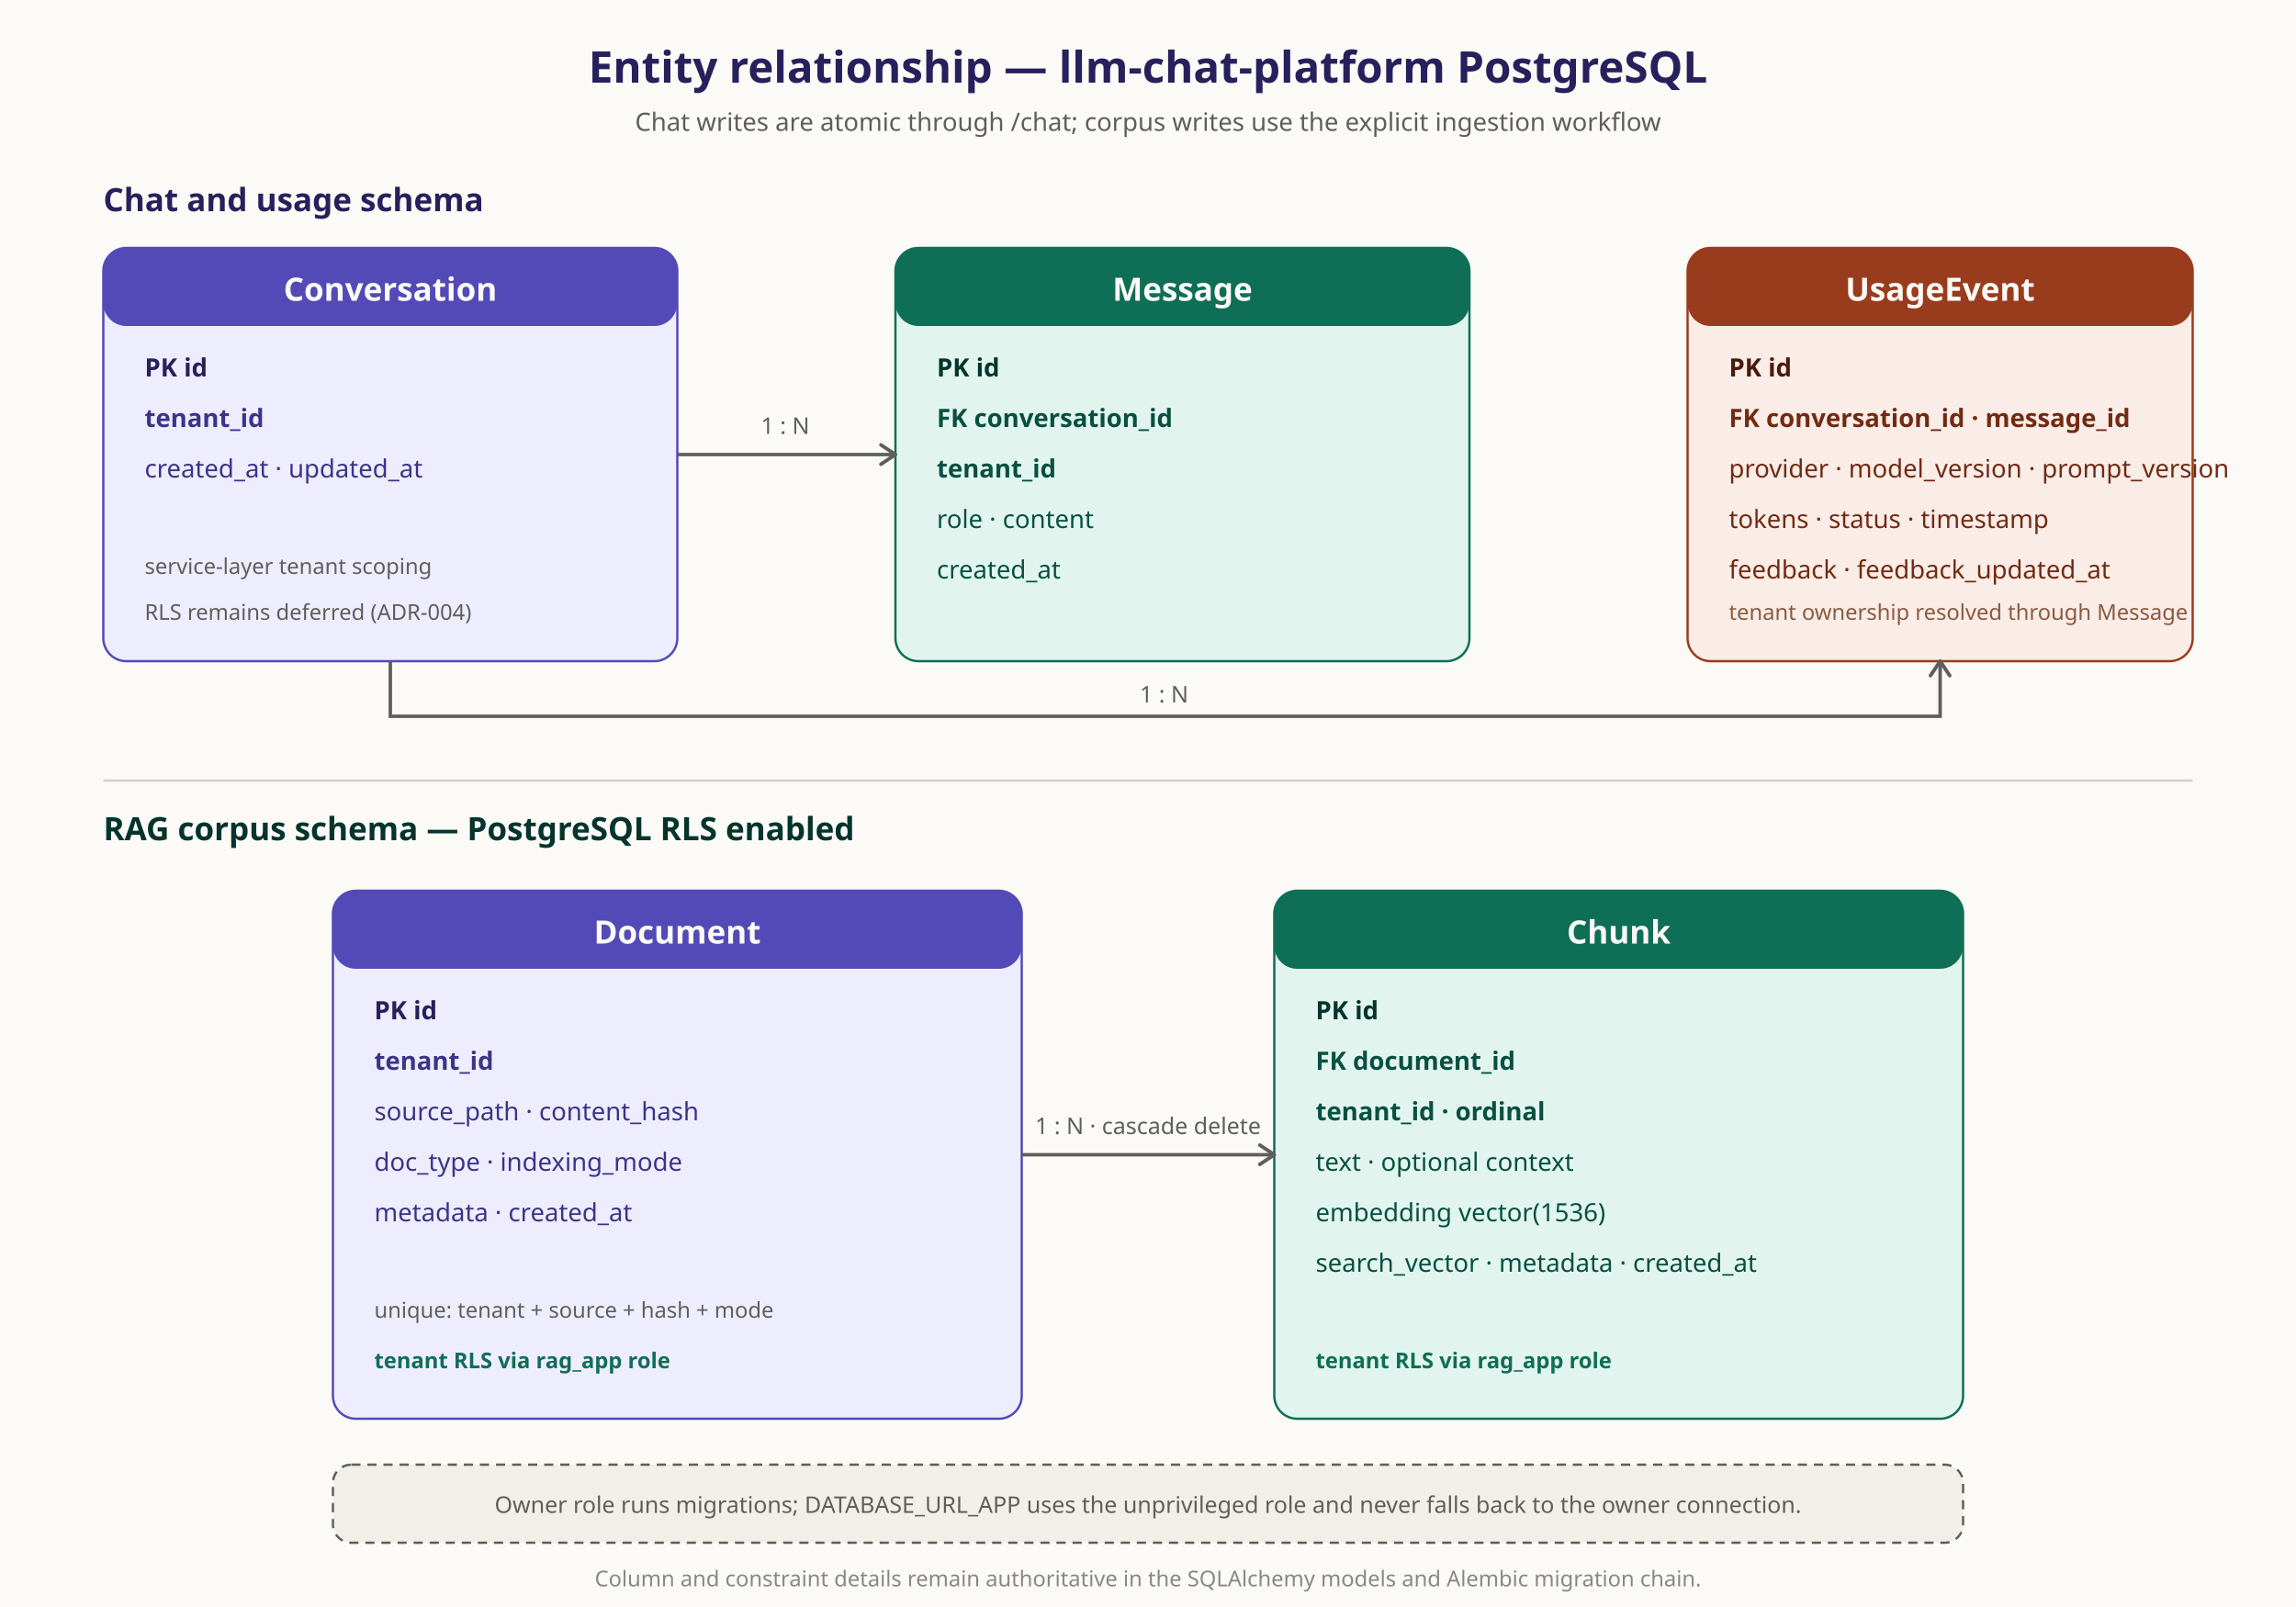
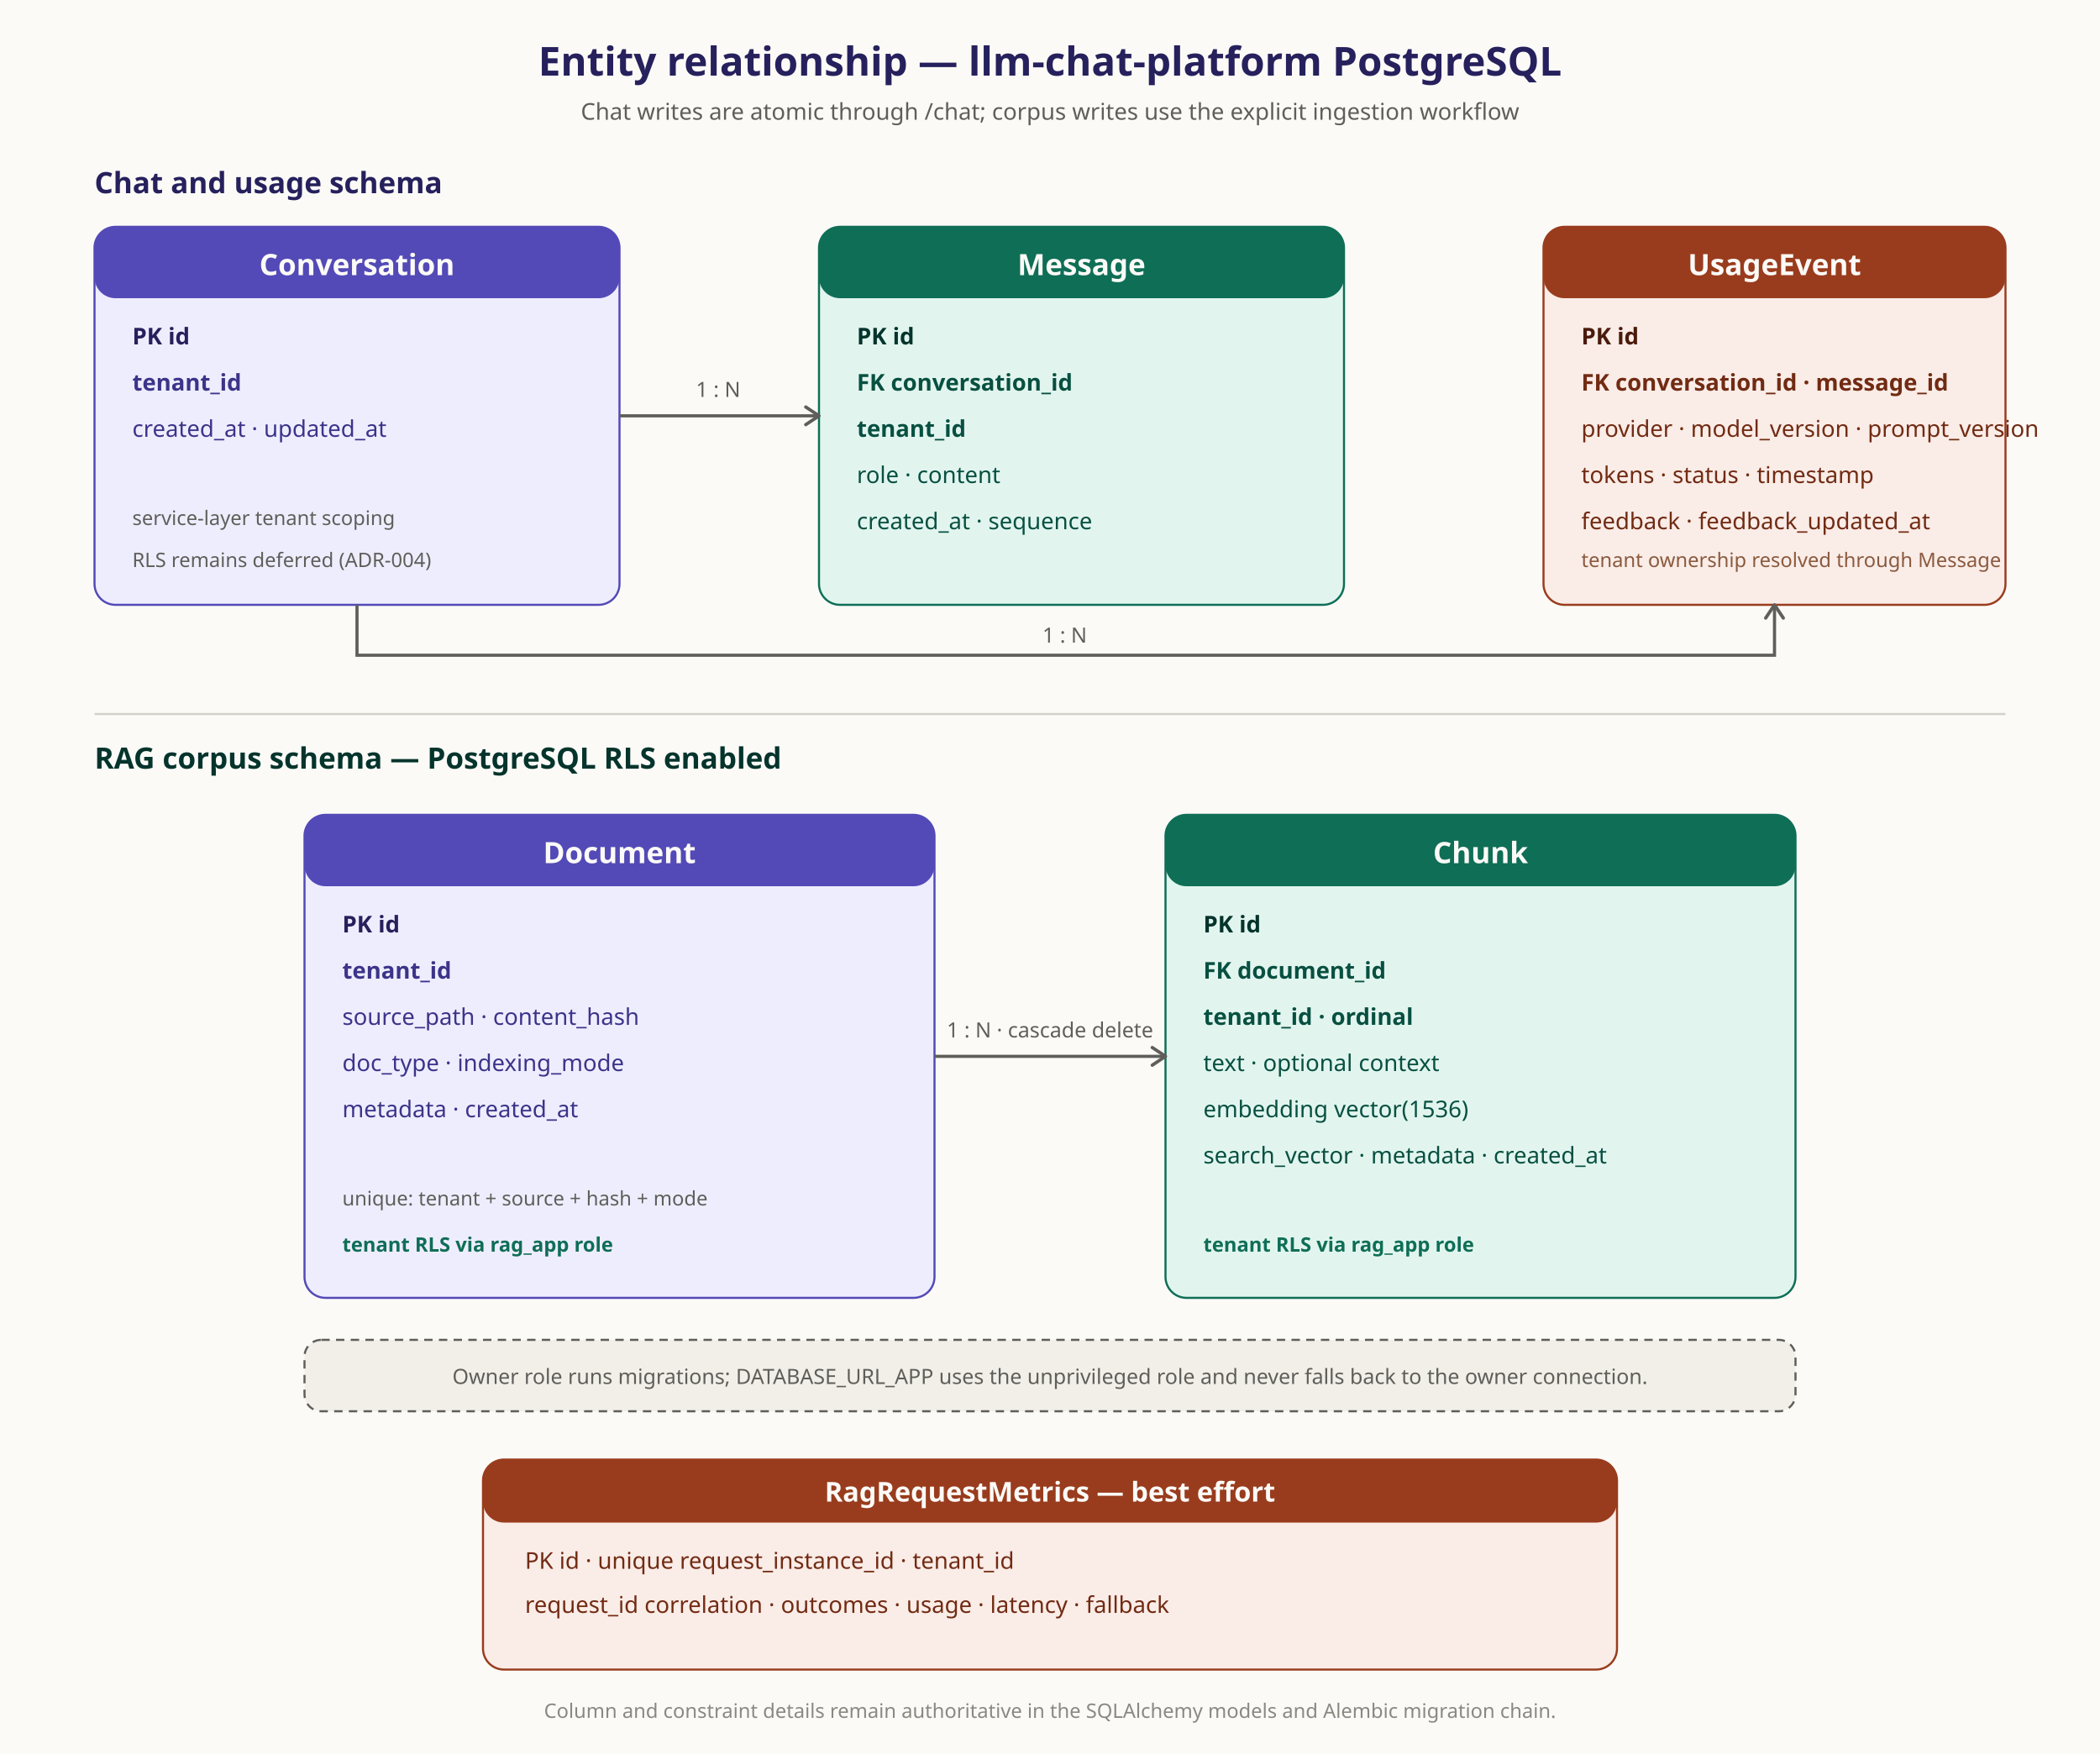
- <svg xmlns="http://www.w3.org/2000/svg" width="1000" height="700" viewBox="0 0 1000 700" role="img">
+ <svg xmlns="http://www.w3.org/2000/svg" width="1000" height="835" viewBox="0 0 1000 835" role="img">
  <defs>
    <marker id="arrow" viewBox="0 0 10 10" refX="8" refY="5" markerWidth="7" markerHeight="7" orient="auto">
      <path d="M2 1L8 5L2 9" fill="none" stroke="#5F5E5A" stroke-width="1.5" stroke-linecap="round" stroke-linejoin="round" />
    </marker>
  </defs>
-   <rect width="1000" height="700" fill="#FBFAF7" />
+   <rect width="1000" height="835" fill="#FBFAF7" />
  <text x="500" y="36" text-anchor="middle" font-family="sans-serif" font-size="19" font-weight="600" fill="#26215C">Entity relationship — llm-chat-platform PostgreSQL</text>
  <text x="500" y="57" text-anchor="middle" font-family="sans-serif" font-size="11" fill="#5F5E5A">Chat writes are atomic through /chat; corpus writes use the explicit ingestion workflow</text>
  <text x="45" y="92" font-family="sans-serif" font-size="14" font-weight="600" fill="#26215C">Chat and usage schema</text>
  <rect x="45" y="108" width="250" height="180" rx="10" fill="#EEEDFE" stroke="#534AB7" />
  <rect x="45" y="108" width="250" height="34" rx="10" fill="#534AB7" />
  <text x="170" y="131" text-anchor="middle" font-family="sans-serif" font-size="14" font-weight="600" fill="#FBFAF7">Conversation</text>
  <text x="63" y="164" font-family="sans-serif" font-size="11" font-weight="600" fill="#26215C">PK  id</text>
  <text x="63" y="186" font-family="sans-serif" font-size="11" font-weight="600" fill="#3C3489">tenant_id</text>
  <text x="63" y="208" font-family="sans-serif" font-size="11" fill="#3C3489">created_at · updated_at</text>
  <text x="63" y="250" font-family="sans-serif" font-size="9.5" fill="#5F5E5A">service-layer tenant scoping</text>
  <text x="63" y="270" font-family="sans-serif" font-size="9.5" fill="#5F5E5A">RLS remains deferred (ADR-004)</text>
  <rect x="390" y="108" width="250" height="180" rx="10" fill="#E1F5EE" stroke="#0F6E56" />
  <rect x="390" y="108" width="250" height="34" rx="10" fill="#0F6E56" />
  <text x="515" y="131" text-anchor="middle" font-family="sans-serif" font-size="14" font-weight="600" fill="#FBFAF7">Message</text>
  <text x="408" y="164" font-family="sans-serif" font-size="11" font-weight="600" fill="#04342C">PK  id</text>
  <text x="408" y="186" font-family="sans-serif" font-size="11" font-weight="600" fill="#085041">FK  conversation_id</text>
  <text x="408" y="208" font-family="sans-serif" font-size="11" font-weight="600" fill="#085041">tenant_id</text>
  <text x="408" y="230" font-family="sans-serif" font-size="11" fill="#085041">role · content</text>
-   <text x="408" y="252" font-family="sans-serif" font-size="11" fill="#085041">created_at</text>
+   <text x="408" y="252" font-family="sans-serif" font-size="11" fill="#085041">created_at · sequence</text>
  <line x1="295" y1="198" x2="390" y2="198" stroke="#5F5E5A" stroke-width="1.5" marker-end="url(#arrow)" />
  <text x="342" y="189" text-anchor="middle" font-family="sans-serif" font-size="10" fill="#5F5E5A">1 : N</text>
  <rect x="735" y="108" width="220" height="180" rx="10" fill="#FAECE7" stroke="#993C1D" />
  <rect x="735" y="108" width="220" height="34" rx="10" fill="#993C1D" />
  <text x="845" y="131" text-anchor="middle" font-family="sans-serif" font-size="14" font-weight="600" fill="#FBFAF7">UsageEvent</text>
  <text x="753" y="164" font-family="sans-serif" font-size="11" font-weight="600" fill="#4A1B0C">PK  id</text>
  <text x="753" y="186" font-family="sans-serif" font-size="11" font-weight="600" fill="#712B13">FK  conversation_id · message_id</text>
  <text x="753" y="208" font-family="sans-serif" font-size="11" fill="#712B13">provider · model_version · prompt_version</text>
  <text x="753" y="230" font-family="sans-serif" font-size="11" fill="#712B13">tokens · status · timestamp</text>
  <text x="753" y="252" font-family="sans-serif" font-size="11" fill="#712B13">feedback · feedback_updated_at</text>
  <text x="753" y="270" font-family="sans-serif" font-size="9.5" fill="#8A5A3E">tenant ownership resolved through Message</text>
  <path d="M170 288V312H845V288" fill="none" stroke="#5F5E5A" stroke-width="1.5" marker-end="url(#arrow)" />
  <text x="507" y="306" text-anchor="middle" font-family="sans-serif" font-size="10" fill="#5F5E5A">1 : N</text>
  <line x1="45" y1="340" x2="955" y2="340" stroke="#D3D1C7" stroke-width="1" />
  <text x="45" y="366" font-family="sans-serif" font-size="14" font-weight="600" fill="#04342C">RAG corpus schema — PostgreSQL RLS enabled</text>
  <rect x="145" y="388" width="300" height="230" rx="10" fill="#EEEDFE" stroke="#534AB7" />
  <rect x="145" y="388" width="300" height="34" rx="10" fill="#534AB7" />
  <text x="295" y="411" text-anchor="middle" font-family="sans-serif" font-size="14" font-weight="600" fill="#FBFAF7">Document</text>
  <text x="163" y="444" font-family="sans-serif" font-size="11" font-weight="600" fill="#26215C">PK  id</text>
  <text x="163" y="466" font-family="sans-serif" font-size="11" font-weight="600" fill="#3C3489">tenant_id</text>
  <text x="163" y="488" font-family="sans-serif" font-size="11" fill="#3C3489">source_path · content_hash</text>
  <text x="163" y="510" font-family="sans-serif" font-size="11" fill="#3C3489">doc_type · indexing_mode</text>
  <text x="163" y="532" font-family="sans-serif" font-size="11" fill="#3C3489">metadata · created_at</text>
  <text x="163" y="574" font-family="sans-serif" font-size="9.5" fill="#5F5E5A">unique: tenant + source + hash + mode</text>
  <text x="163" y="596" font-family="sans-serif" font-size="9.5" font-weight="600" fill="#0F6E56">tenant RLS via rag_app role</text>
  <rect x="555" y="388" width="300" height="230" rx="10" fill="#E1F5EE" stroke="#0F6E56" />
  <rect x="555" y="388" width="300" height="34" rx="10" fill="#0F6E56" />
  <text x="705" y="411" text-anchor="middle" font-family="sans-serif" font-size="14" font-weight="600" fill="#FBFAF7">Chunk</text>
  <text x="573" y="444" font-family="sans-serif" font-size="11" font-weight="600" fill="#04342C">PK  id</text>
  <text x="573" y="466" font-family="sans-serif" font-size="11" font-weight="600" fill="#085041">FK  document_id</text>
  <text x="573" y="488" font-family="sans-serif" font-size="11" font-weight="600" fill="#085041">tenant_id · ordinal</text>
  <text x="573" y="510" font-family="sans-serif" font-size="11" fill="#085041">text · optional context</text>
  <text x="573" y="532" font-family="sans-serif" font-size="11" fill="#085041">embedding vector(1536)</text>
  <text x="573" y="554" font-family="sans-serif" font-size="11" fill="#085041">search_vector · metadata · created_at</text>
  <text x="573" y="596" font-family="sans-serif" font-size="9.5" font-weight="600" fill="#0F6E56">tenant RLS via rag_app role</text>
  <line x1="445" y1="503" x2="555" y2="503" stroke="#5F5E5A" stroke-width="1.5" marker-end="url(#arrow)" />
  <text x="500" y="494" text-anchor="middle" font-family="sans-serif" font-size="10" fill="#5F5E5A">1 : N · cascade delete</text>
  <rect x="145" y="638" width="710" height="34" rx="8" fill="#F1EFE8" stroke="#5F5E5A" stroke-dasharray="4 3" />
  <text x="500" y="659" text-anchor="middle" font-family="sans-serif" font-size="10" fill="#5F5E5A">Owner role runs migrations; DATABASE_URL_APP uses the unprivileged role and never falls back to the owner connection.</text>
-   <text x="500" y="691" text-anchor="middle" font-family="sans-serif" font-size="9.5" fill="#8A8880">Column and constraint details remain authoritative in the SQLAlchemy models and Alembic migration chain.</text>
+   <rect x="230" y="695" width="540" height="100" rx="10" fill="#FAECE7" stroke="#993C1D" />
+   <rect x="230" y="695" width="540" height="30" rx="10" fill="#993C1D" />
+   <text x="500" y="715" text-anchor="middle" font-family="sans-serif" font-size="13" font-weight="600" fill="#FBFAF7">RagRequestMetrics — best effort</text>
+   <text x="250" y="747" font-family="sans-serif" font-size="11" fill="#712B13">PK id · unique request_instance_id · tenant_id</text>
+   <text x="250" y="768" font-family="sans-serif" font-size="11" fill="#712B13">request_id correlation · outcomes · usage · latency · fallback</text>
+   <text x="500" y="818" text-anchor="middle" font-family="sans-serif" font-size="9.5" fill="#8A8880">Column and constraint details remain authoritative in the SQLAlchemy models and Alembic migration chain.</text>
</svg>
